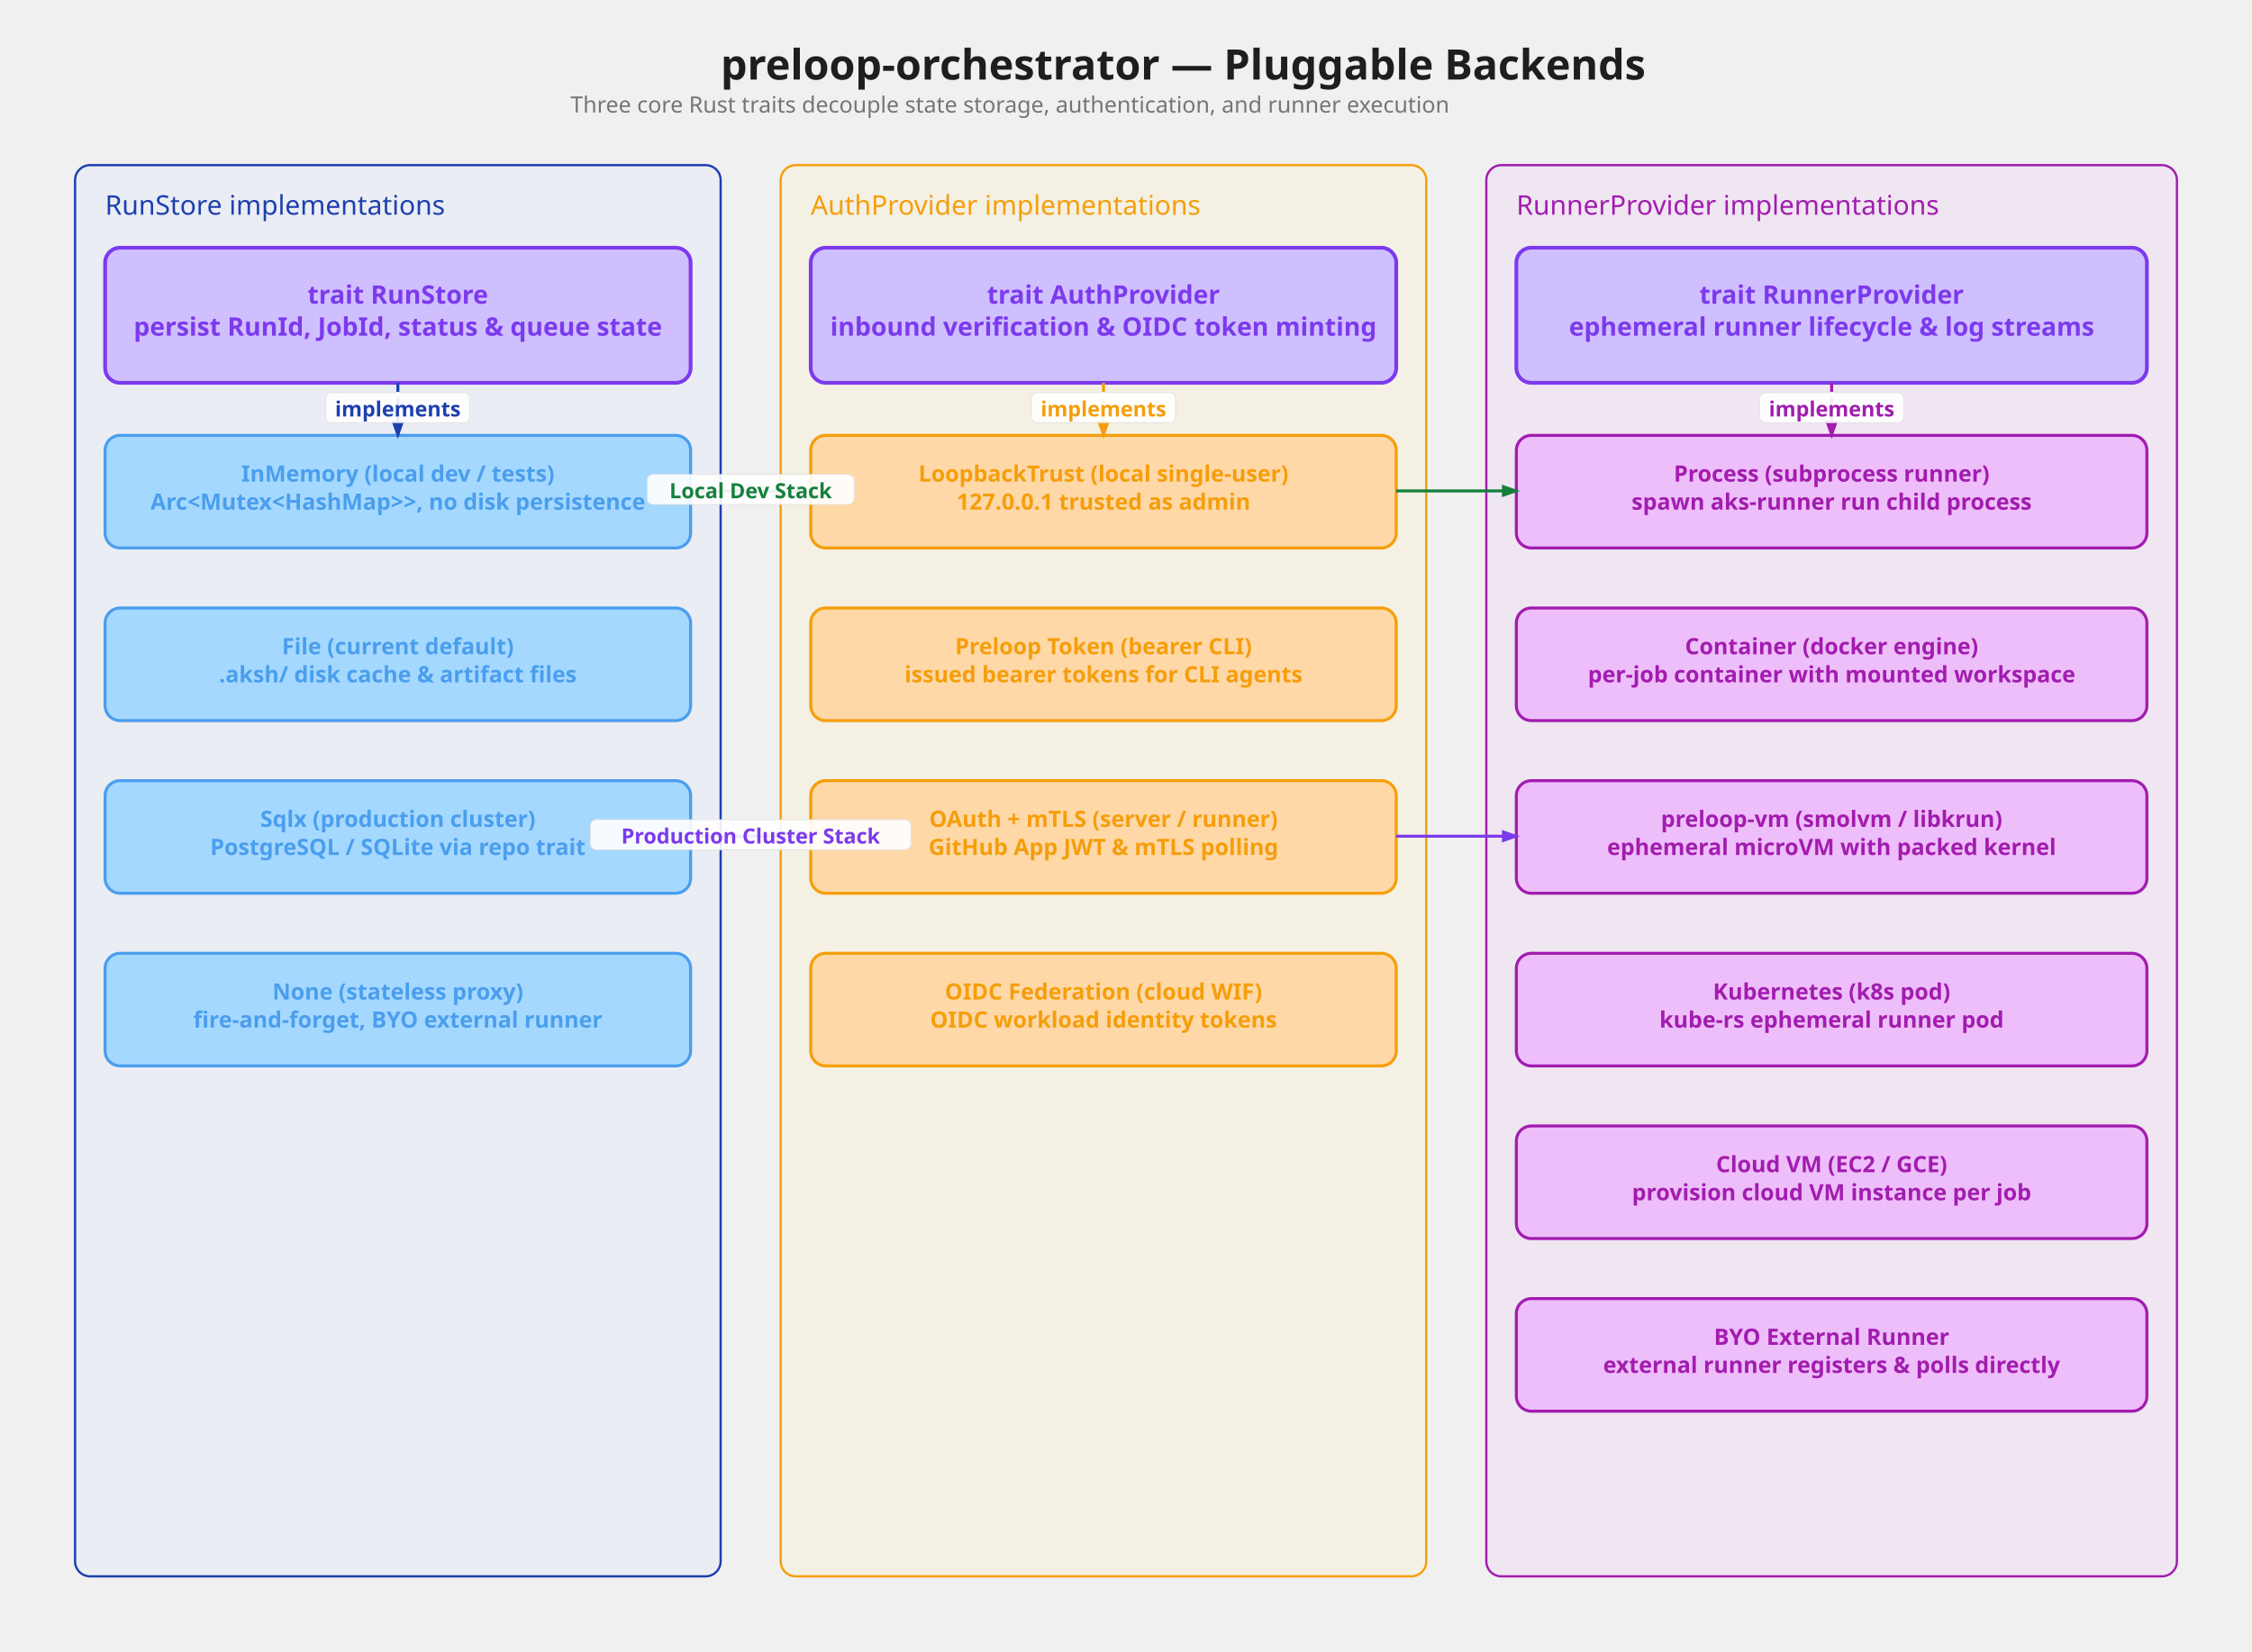
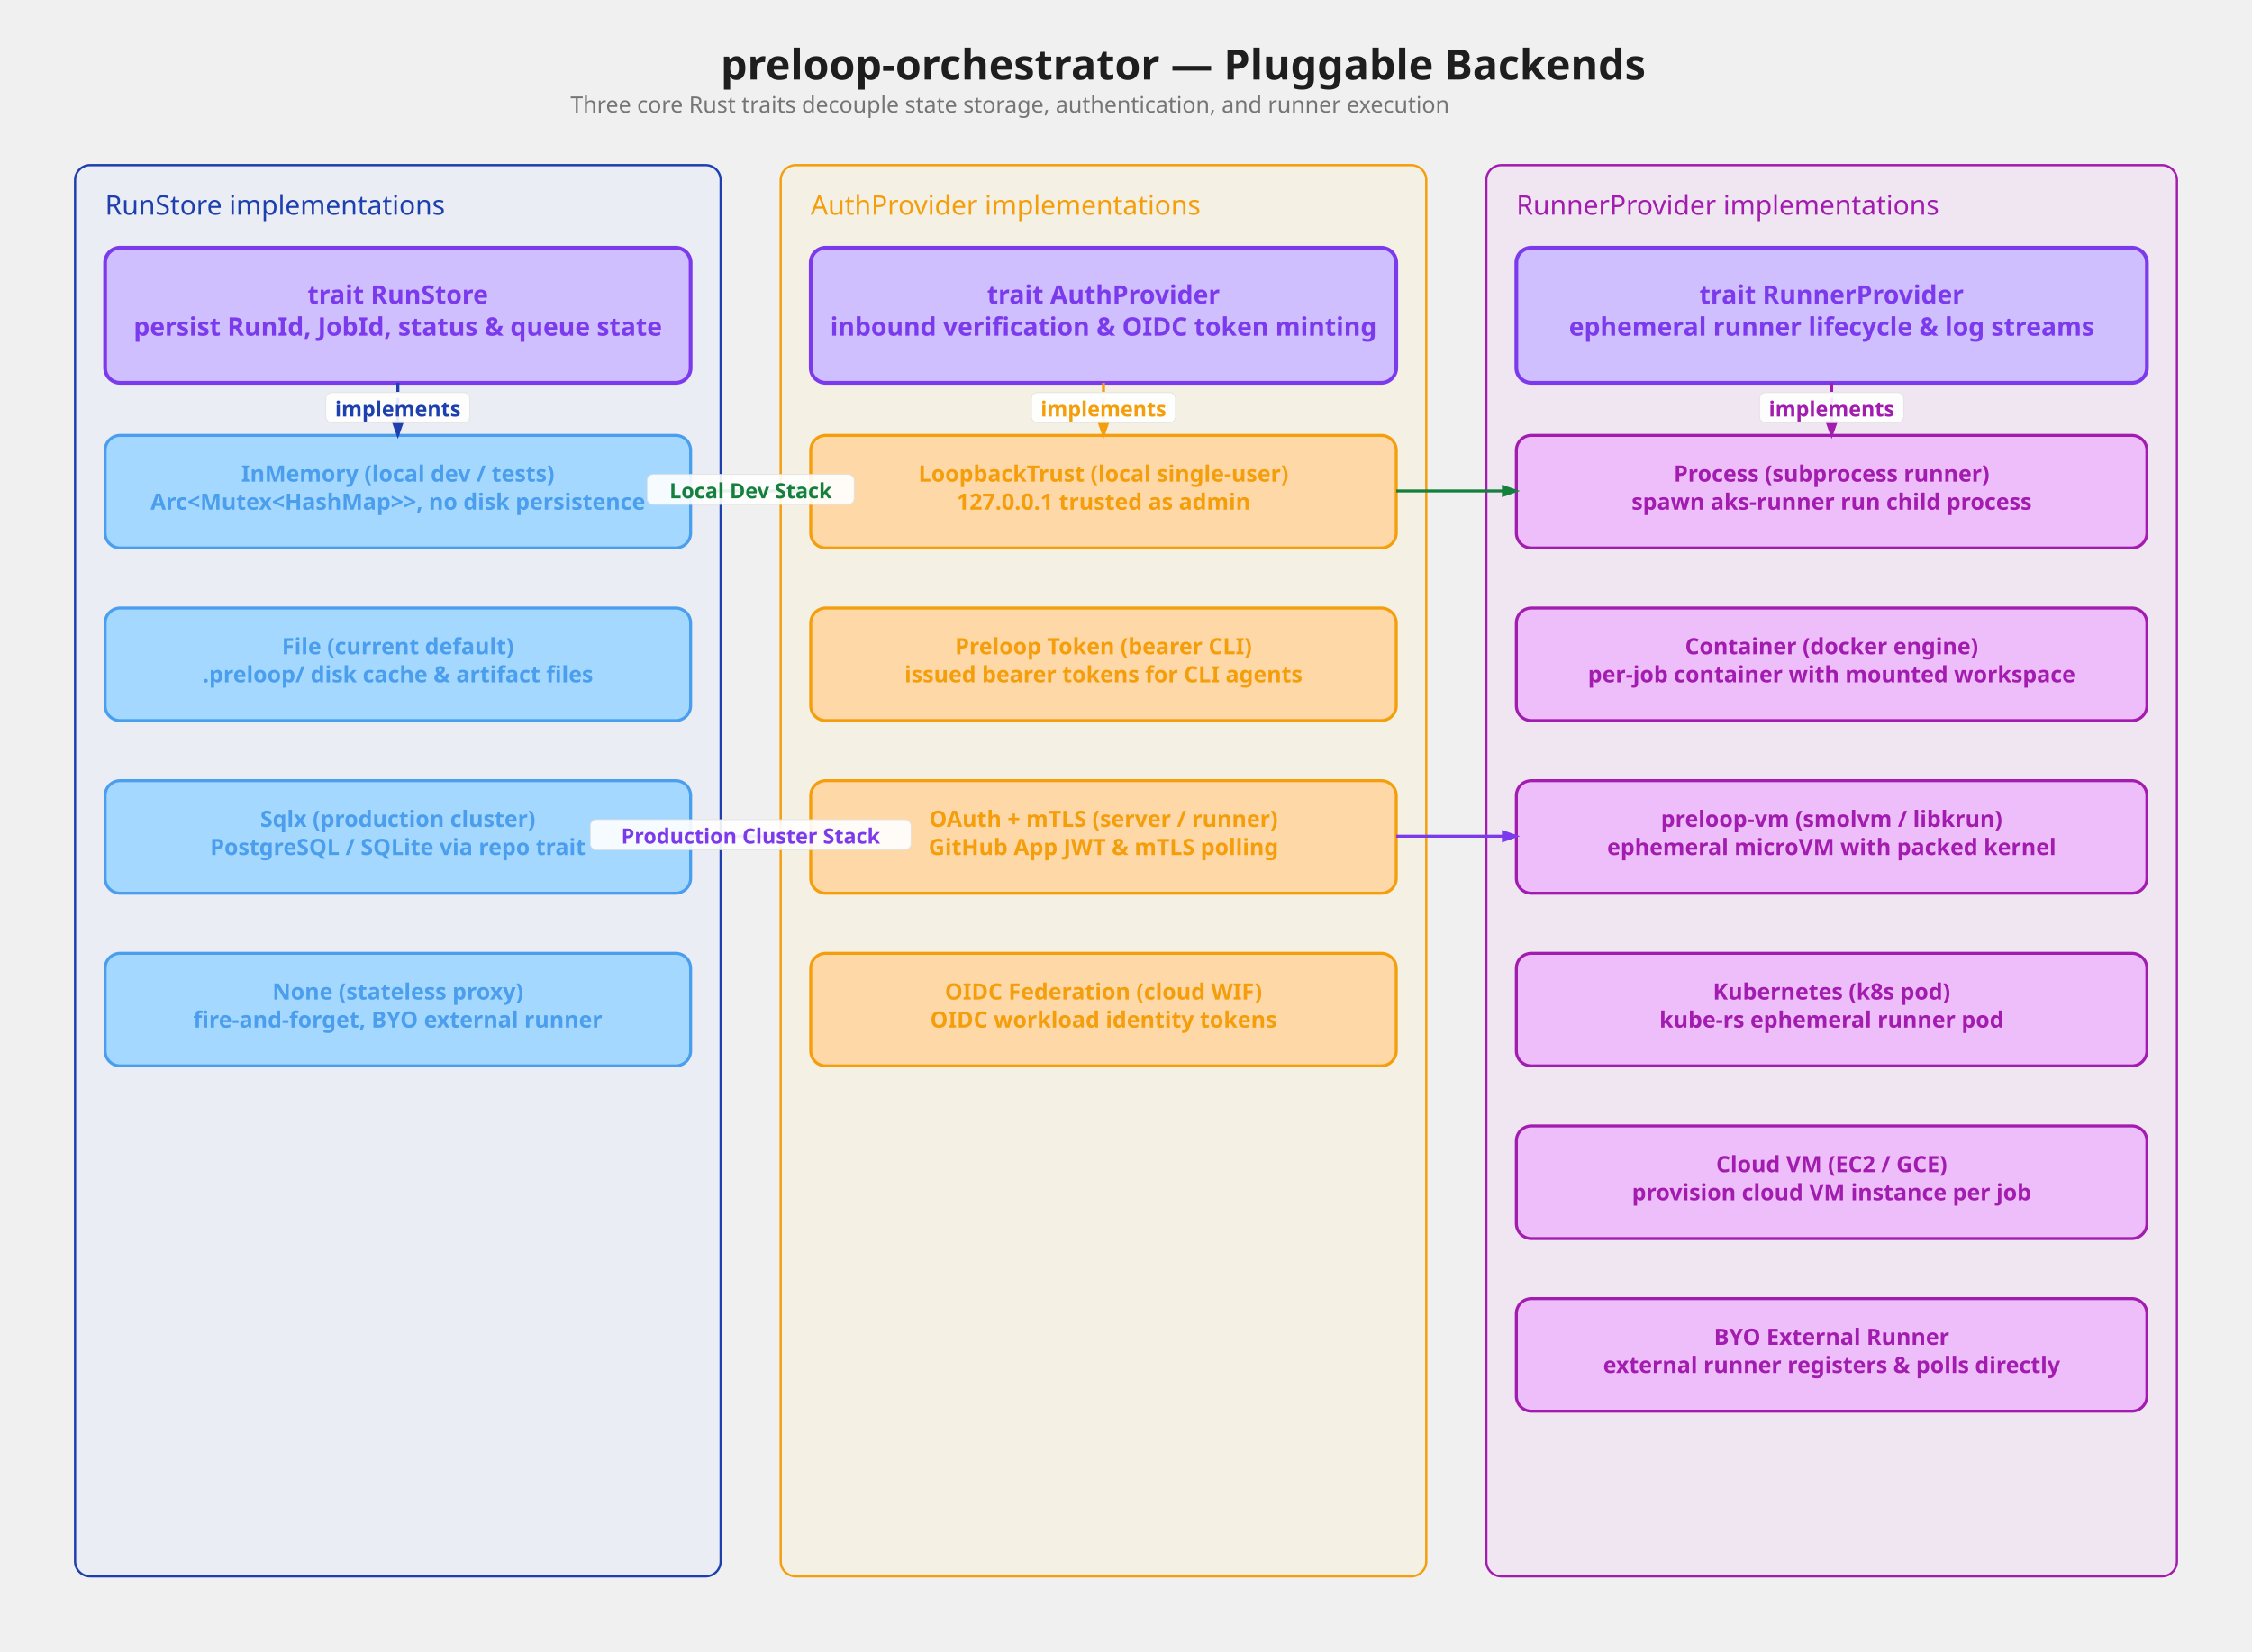
<svg xmlns="http://www.w3.org/2000/svg" viewBox="0 0 1500 1100" width="1500" height="1100" style="background:#fff">
  <defs>
    <marker id="ah-dark" viewBox="0 0 10 10" refX="8" refY="5" markerWidth="6" markerHeight="6" orient="auto-start-reverse">
      <path d="M 0 1.5 L 10 5 L 0 8.5 z" fill="#1e1e1e" />
    </marker>
    <marker id="ah-green" viewBox="0 0 10 10" refX="8" refY="5" markerWidth="6" markerHeight="6" orient="auto-start-reverse">
      <path d="M 0 1.5 L 10 5 L 0 8.5 z" fill="#15803d" />
    </marker>
    <marker id="ah-purple" viewBox="0 0 10 10" refX="8" refY="5" markerWidth="6" markerHeight="6" orient="auto-start-reverse">
      <path d="M 0 1.5 L 10 5 L 0 8.5 z" fill="#7c3aed" />
    </marker>
    <marker id="ah-amber" viewBox="0 0 10 10" refX="8" refY="5" markerWidth="6" markerHeight="6" orient="auto-start-reverse">
      <path d="M 0 1.5 L 10 5 L 0 8.5 z" fill="#f59e0b" />
    </marker>
    <marker id="ah-blue" viewBox="0 0 10 10" refX="8" refY="5" markerWidth="6" markerHeight="6" orient="auto-start-reverse">
      <path d="M 0 1.5 L 10 5 L 0 8.5 z" fill="#4a9eed" />
    </marker>
    <marker id="ah-magenta" viewBox="0 0 10 10" refX="8" refY="5" markerWidth="6" markerHeight="6" orient="auto-start-reverse">
      <path d="M 0 1.5 L 10 5 L 0 8.5 z" fill="#a21caf" />
    </marker>
    <marker id="ah-teal" viewBox="0 0 10 10" refX="8" refY="5" markerWidth="6" markerHeight="6" orient="auto-start-reverse">
      <path d="M 0 1.5 L 10 5 L 0 8.5 z" fill="#0d9488" />
    </marker>
    <marker id="ah-red" viewBox="0 0 10 10" refX="8" refY="5" markerWidth="6" markerHeight="6" orient="auto-start-reverse">
      <path d="M 0 1.5 L 10 5 L 0 8.5 z" fill="#ef4444" />
    </marker>
    <marker id="ah-orange" viewBox="0 0 10 10" refX="8" refY="5" markerWidth="6" markerHeight="6" orient="auto-start-reverse">
      <path d="M 0 1.5 L 10 5 L 0 8.5 z" fill="#b45309" />
    </marker>
    <marker id="ah-navy" viewBox="0 0 10 10" refX="8" refY="5" markerWidth="6" markerHeight="6" orient="auto-start-reverse">
      <path d="M 0 1.5 L 10 5 L 0 8.5 z" fill="#1e40af" />
    </marker>
    <marker id="ah-darkred" viewBox="0 0 10 10" refX="8" refY="5" markerWidth="6" markerHeight="6" orient="auto-start-reverse">
      <path d="M 0 1.5 L 10 5 L 0 8.5 z" fill="#7f1d1d" />
    </marker>
    <marker id="ah-deepviolet" viewBox="0 0 10 10" refX="8" refY="5" markerWidth="6" markerHeight="6" orient="auto-start-reverse">
      <path d="M 0 1.5 L 10 5 L 0 8.5 z" fill="#5b21b6" />
    </marker>
    <marker id="ah-darkteal" viewBox="0 0 10 10" refX="8" refY="5" markerWidth="6" markerHeight="6" orient="auto-start-reverse">
      <path d="M 0 1.5 L 10 5 L 0 8.5 z" fill="#0f766e" />
    </marker>
    <marker id="arrowhead" viewBox="0 0 10 10" refX="8" refY="5" markerWidth="6" markerHeight="6" orient="auto-start-reverse">
      <path d="M 0 1.5 L 10 5 L 0 8.5 z" fill="#1e1e1e" />
    </marker>
  </defs>
  <text x="480" y="53.0" font-size="28" font-family="system-ui, sans-serif" fill="#1e1e1e" font-weight="700">preloop-orchestrator — Pluggable Backends</text>
  <text x="380" y="75.0" font-size="15" font-family="system-ui, sans-serif" fill="#757575" font-weight="500">Three core Rust traits decouple state storage, authentication, and runner execution</text>
  <rect x="50" y="110" width="430" height="940" rx="10" fill="#dbe4ff" fill-opacity="0.25" stroke="#1e40af" stroke-width="1.5" />
  <text x="70" y="143.0" font-size="18" font-family="system-ui, sans-serif" fill="#1e40af" font-weight="500">RunStore implementations</text>
  <rect x="70" y="165" width="390" height="90" rx="10" fill="#d0bfff" stroke="#7c3aed" stroke-width="2.5" />
  <text x="265.0" y="202.3" text-anchor="middle" font-size="17" font-family="system-ui, sans-serif" fill="#7c3aed" font-weight="600">trait RunStore</text>
  <text x="265.0" y="223.6" text-anchor="middle" font-size="17" font-family="system-ui, sans-serif" fill="#7c3aed" font-weight="600">persist RunId, JobId, status &amp; queue state</text>
  <rect x="70" y="290" width="390" height="75" rx="10" fill="#a5d8ff" stroke="#4a9eed" stroke-width="2" />
  <text x="265.0" y="320.8" text-anchor="middle" font-size="15" font-family="system-ui, sans-serif" fill="#4a9eed" font-weight="600">InMemory (local dev / tests)</text>
  <text x="265.0" y="339.5" text-anchor="middle" font-size="15" font-family="system-ui, sans-serif" fill="#4a9eed" font-weight="600">Arc&lt;Mutex&lt;HashMap&gt;&gt;, no disk persistence</text>
  <rect x="70" y="405" width="390" height="75" rx="10" fill="#a5d8ff" stroke="#4a9eed" stroke-width="2" />
  <text x="265.0" y="435.8" text-anchor="middle" font-size="15" font-family="system-ui, sans-serif" fill="#4a9eed" font-weight="600">File (current default)</text>
-   <text x="265.0" y="454.5" text-anchor="middle" font-size="15" font-family="system-ui, sans-serif" fill="#4a9eed" font-weight="600">.aksh/ disk cache &amp; artifact files</text>
+   <text x="265.0" y="454.5" text-anchor="middle" font-size="15" font-family="system-ui, sans-serif" fill="#4a9eed" font-weight="600">.preloop/ disk cache &amp; artifact files</text>
  <rect x="70" y="520" width="390" height="75" rx="10" fill="#a5d8ff" stroke="#4a9eed" stroke-width="2" />
  <text x="265.0" y="550.8" text-anchor="middle" font-size="15" font-family="system-ui, sans-serif" fill="#4a9eed" font-weight="600">Sqlx (production cluster)</text>
  <text x="265.0" y="569.5" text-anchor="middle" font-size="15" font-family="system-ui, sans-serif" fill="#4a9eed" font-weight="600">PostgreSQL / SQLite via repo trait</text>
  <rect x="70" y="635" width="390" height="75" rx="10" fill="#a5d8ff" stroke="#4a9eed" stroke-width="2" />
  <text x="265.0" y="665.8" text-anchor="middle" font-size="15" font-family="system-ui, sans-serif" fill="#4a9eed" font-weight="600">None (stateless proxy)</text>
  <text x="265.0" y="684.5" text-anchor="middle" font-size="15" font-family="system-ui, sans-serif" fill="#4a9eed" font-weight="600">fire-and-forget, BYO external runner</text>
  <rect x="520" y="110" width="430" height="940" rx="10" fill="#fff3bf" fill-opacity="0.25" stroke="#f59e0b" stroke-width="1.5" />
  <text x="540" y="143.0" font-size="18" font-family="system-ui, sans-serif" fill="#f59e0b" font-weight="500">AuthProvider implementations</text>
  <rect x="540" y="165" width="390" height="90" rx="10" fill="#d0bfff" stroke="#7c3aed" stroke-width="2.5" />
  <text x="735.0" y="202.3" text-anchor="middle" font-size="17" font-family="system-ui, sans-serif" fill="#7c3aed" font-weight="600">trait AuthProvider</text>
  <text x="735.0" y="223.6" text-anchor="middle" font-size="17" font-family="system-ui, sans-serif" fill="#7c3aed" font-weight="600">inbound verification &amp; OIDC token minting</text>
  <rect x="540" y="290" width="390" height="75" rx="10" fill="#ffd8a8" stroke="#f59e0b" stroke-width="2" />
  <text x="735.0" y="320.8" text-anchor="middle" font-size="15" font-family="system-ui, sans-serif" fill="#f59e0b" font-weight="600">LoopbackTrust (local single-user)</text>
  <text x="735.0" y="339.5" text-anchor="middle" font-size="15" font-family="system-ui, sans-serif" fill="#f59e0b" font-weight="600">127.0.0.1 trusted as admin</text>
  <rect x="540" y="405" width="390" height="75" rx="10" fill="#ffd8a8" stroke="#f59e0b" stroke-width="2" />
  <text x="735.0" y="435.8" text-anchor="middle" font-size="15" font-family="system-ui, sans-serif" fill="#f59e0b" font-weight="600">Preloop Token (bearer CLI)</text>
  <text x="735.0" y="454.5" text-anchor="middle" font-size="15" font-family="system-ui, sans-serif" fill="#f59e0b" font-weight="600">issued bearer tokens for CLI agents</text>
  <rect x="540" y="520" width="390" height="75" rx="10" fill="#ffd8a8" stroke="#f59e0b" stroke-width="2" />
  <text x="735.0" y="550.8" text-anchor="middle" font-size="15" font-family="system-ui, sans-serif" fill="#f59e0b" font-weight="600">OAuth + mTLS (server / runner)</text>
  <text x="735.0" y="569.5" text-anchor="middle" font-size="15" font-family="system-ui, sans-serif" fill="#f59e0b" font-weight="600">GitHub App JWT &amp; mTLS polling</text>
  <rect x="540" y="635" width="390" height="75" rx="10" fill="#ffd8a8" stroke="#f59e0b" stroke-width="2" />
  <text x="735.0" y="665.8" text-anchor="middle" font-size="15" font-family="system-ui, sans-serif" fill="#f59e0b" font-weight="600">OIDC Federation (cloud WIF)</text>
  <text x="735.0" y="684.5" text-anchor="middle" font-size="15" font-family="system-ui, sans-serif" fill="#f59e0b" font-weight="600">OIDC workload identity tokens</text>
  <rect x="990" y="110" width="460" height="940" rx="10" fill="#eebefa" fill-opacity="0.20" stroke="#a21caf" stroke-width="1.5" />
  <text x="1010" y="143.0" font-size="18" font-family="system-ui, sans-serif" fill="#a21caf" font-weight="500">RunnerProvider implementations</text>
  <rect x="1010" y="165" width="420" height="90" rx="10" fill="#d0bfff" stroke="#7c3aed" stroke-width="2.5" />
  <text x="1220.0" y="202.3" text-anchor="middle" font-size="17" font-family="system-ui, sans-serif" fill="#7c3aed" font-weight="600">trait RunnerProvider</text>
  <text x="1220.0" y="223.6" text-anchor="middle" font-size="17" font-family="system-ui, sans-serif" fill="#7c3aed" font-weight="600">ephemeral runner lifecycle &amp; log streams</text>
  <rect x="1010" y="290" width="420" height="75" rx="10" fill="#eebefa" stroke="#a21caf" stroke-width="2" />
  <text x="1220.0" y="320.8" text-anchor="middle" font-size="15" font-family="system-ui, sans-serif" fill="#a21caf" font-weight="600">Process (subprocess runner)</text>
  <text x="1220.0" y="339.5" text-anchor="middle" font-size="15" font-family="system-ui, sans-serif" fill="#a21caf" font-weight="600">spawn aks-runner run child process</text>
  <rect x="1010" y="405" width="420" height="75" rx="10" fill="#eebefa" stroke="#a21caf" stroke-width="2" />
  <text x="1220.0" y="435.8" text-anchor="middle" font-size="15" font-family="system-ui, sans-serif" fill="#a21caf" font-weight="600">Container (docker engine)</text>
  <text x="1220.0" y="454.5" text-anchor="middle" font-size="15" font-family="system-ui, sans-serif" fill="#a21caf" font-weight="600">per-job container with mounted workspace</text>
  <rect x="1010" y="520" width="420" height="75" rx="10" fill="#eebefa" stroke="#a21caf" stroke-width="2" />
  <text x="1220.0" y="550.8" text-anchor="middle" font-size="15" font-family="system-ui, sans-serif" fill="#a21caf" font-weight="600">preloop-vm (smolvm / libkrun)</text>
  <text x="1220.0" y="569.5" text-anchor="middle" font-size="15" font-family="system-ui, sans-serif" fill="#a21caf" font-weight="600">ephemeral microVM with packed kernel</text>
  <rect x="1010" y="635" width="420" height="75" rx="10" fill="#eebefa" stroke="#a21caf" stroke-width="2" />
  <text x="1220.0" y="665.8" text-anchor="middle" font-size="15" font-family="system-ui, sans-serif" fill="#a21caf" font-weight="600">Kubernetes (k8s pod)</text>
  <text x="1220.0" y="684.5" text-anchor="middle" font-size="15" font-family="system-ui, sans-serif" fill="#a21caf" font-weight="600">kube-rs ephemeral runner pod</text>
  <rect x="1010" y="750" width="420" height="75" rx="10" fill="#eebefa" stroke="#a21caf" stroke-width="2" />
  <text x="1220.0" y="780.8" text-anchor="middle" font-size="15" font-family="system-ui, sans-serif" fill="#a21caf" font-weight="600">Cloud VM (EC2 / GCE)</text>
  <text x="1220.0" y="799.5" text-anchor="middle" font-size="15" font-family="system-ui, sans-serif" fill="#a21caf" font-weight="600">provision cloud VM instance per job</text>
  <rect x="1010" y="865" width="420" height="75" rx="10" fill="#eebefa" stroke="#a21caf" stroke-width="2" />
  <text x="1220.0" y="895.8" text-anchor="middle" font-size="15" font-family="system-ui, sans-serif" fill="#a21caf" font-weight="600">BYO External Runner</text>
  <text x="1220.0" y="914.5" text-anchor="middle" font-size="15" font-family="system-ui, sans-serif" fill="#a21caf" font-weight="600">external runner registers &amp; polls directly</text>
  <path d="M 265.0,255.0 L 265.0,290.0" stroke="#1e40af" stroke-width="2" stroke-dasharray="6,4" marker-end="url(#ah-navy)" fill="none" />
  <rect x="217.0" y="261.5" width="96.0" height="20.0" rx="4" fill="#ffffff" fill-opacity="0.9" stroke="#e0e0e0" stroke-width="0.5" />
  <text x="265.0" y="277.4" text-anchor="middle" font-size="14" font-family="system-ui, sans-serif" fill="#1e40af" font-weight="600">implements</text>
  <path d="M 735.0,255.0 L 735.0,290.0" stroke="#f59e0b" stroke-width="2" stroke-dasharray="6,4" marker-end="url(#ah-amber)" fill="none" />
  <rect x="687.0" y="261.5" width="96.0" height="20.0" rx="4" fill="#ffffff" fill-opacity="0.9" stroke="#e0e0e0" stroke-width="0.5" />
  <text x="735.0" y="277.4" text-anchor="middle" font-size="14" font-family="system-ui, sans-serif" fill="#f59e0b" font-weight="600">implements</text>
  <path d="M 1220.0,255.0 L 1220.0,290.0" stroke="#a21caf" stroke-width="2" stroke-dasharray="6,4" marker-end="url(#ah-magenta)" fill="none" />
  <rect x="1172.0" y="261.5" width="96.0" height="20.0" rx="4" fill="#ffffff" fill-opacity="0.9" stroke="#e0e0e0" stroke-width="0.5" />
  <text x="1220.0" y="277.4" text-anchor="middle" font-size="14" font-family="system-ui, sans-serif" fill="#a21caf" font-weight="600">implements</text>
  <path d="M 460.0,327.0 L 540.0,327.0" stroke="#15803d" stroke-width="2" marker-end="url(#ah-green)" fill="none" />
  <rect x="431.0" y="316.0" width="138.0" height="20.0" rx="4" fill="#ffffff" fill-opacity="0.9" stroke="#e0e0e0" stroke-width="0.5" />
  <text x="500.0" y="331.9" text-anchor="middle" font-size="14" font-family="system-ui, sans-serif" fill="#15803d" font-weight="600">Local Dev Stack</text>
  <path d="M 930.0,327.0 L 1010.0,327.0" stroke="#15803d" stroke-width="2" marker-end="url(#ah-green)" fill="none" />
  <path d="M 460.0,557.0 L 540.0,557.0" stroke="#7c3aed" stroke-width="2" marker-end="url(#ah-purple)" fill="none" />
  <rect x="393.2" y="546.0" width="213.6" height="20.0" rx="4" fill="#ffffff" fill-opacity="0.9" stroke="#e0e0e0" stroke-width="0.5" />
  <text x="500.0" y="561.9" text-anchor="middle" font-size="14" font-family="system-ui, sans-serif" fill="#7c3aed" font-weight="600">Production Cluster Stack</text>
  <path d="M 930.0,557.0 L 1010.0,557.0" stroke="#7c3aed" stroke-width="2" marker-end="url(#ah-purple)" fill="none" />
</svg>
